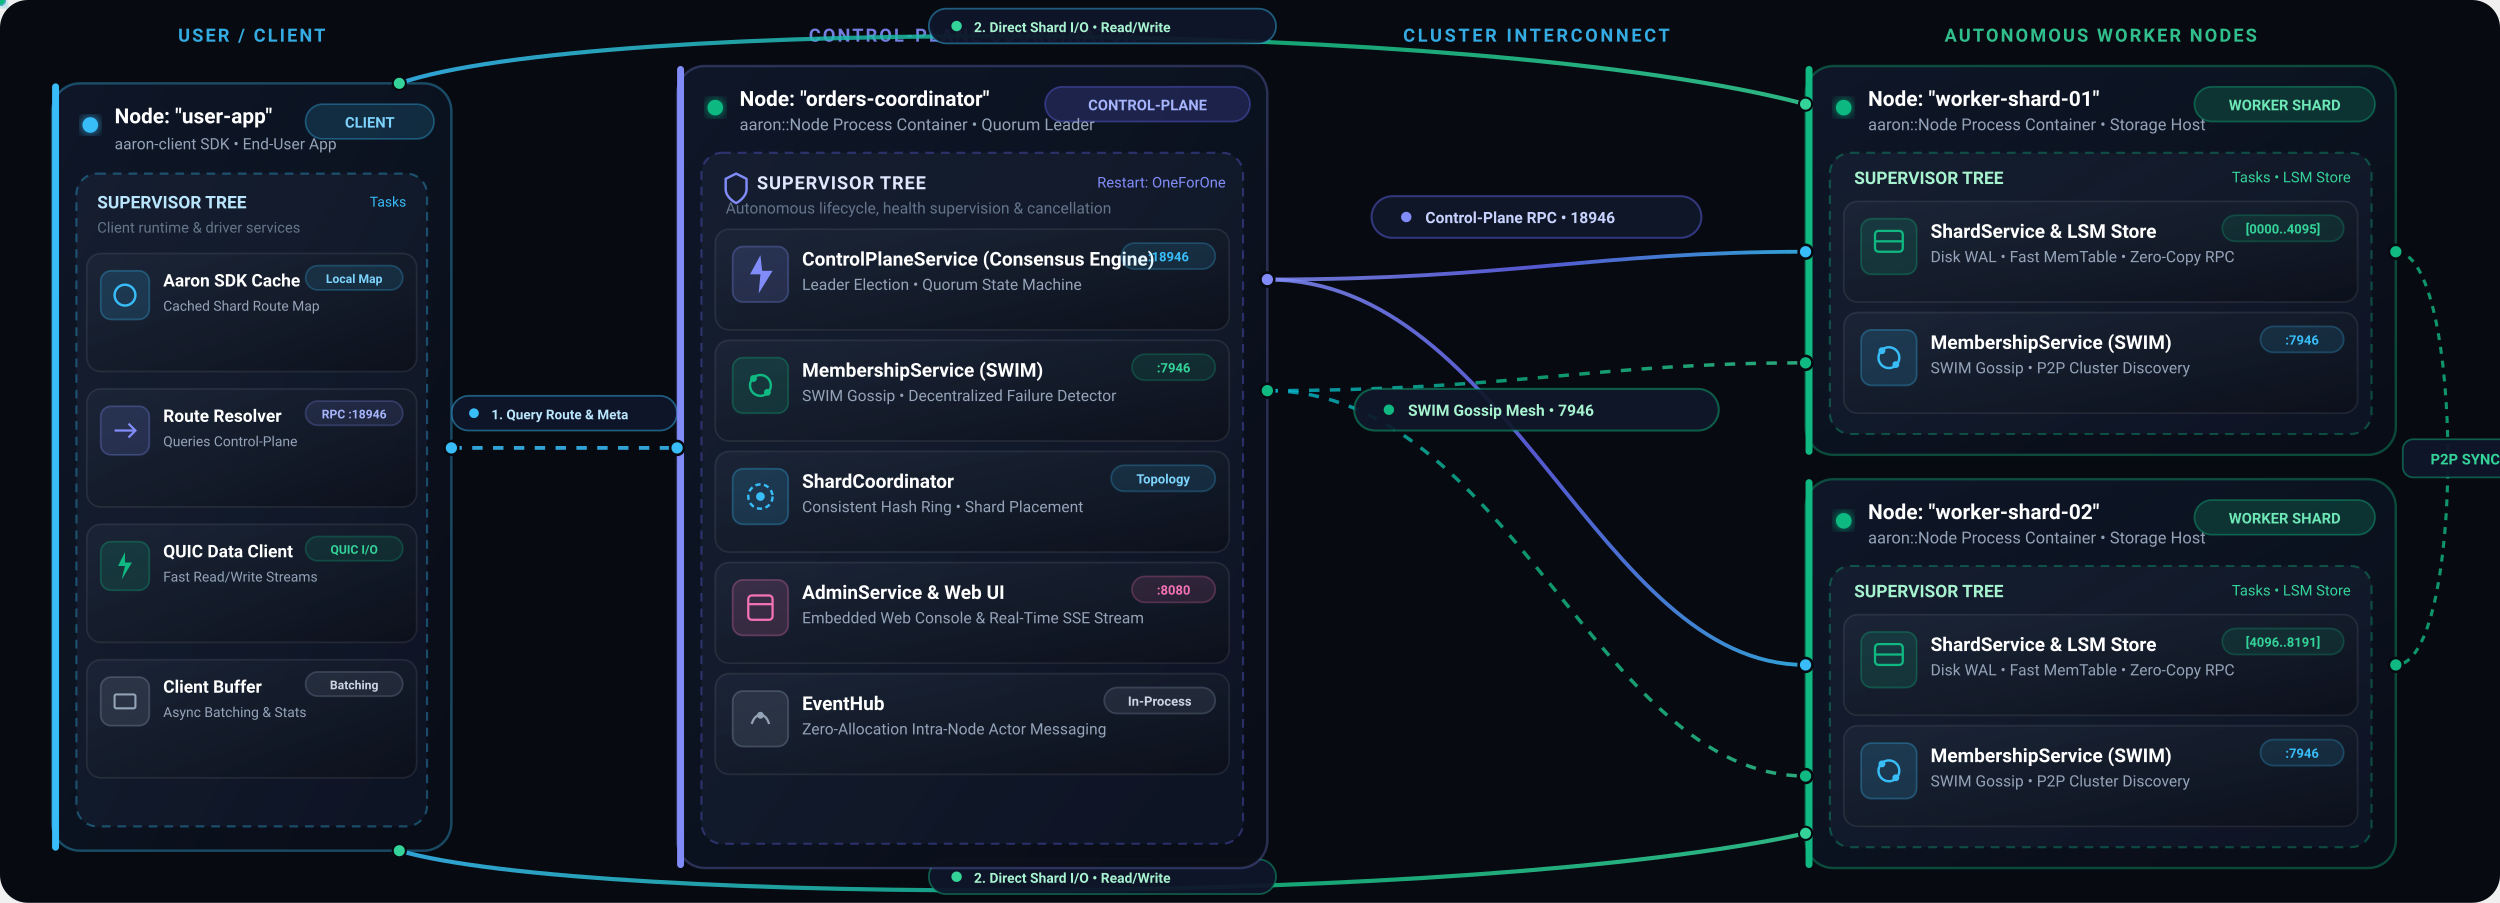
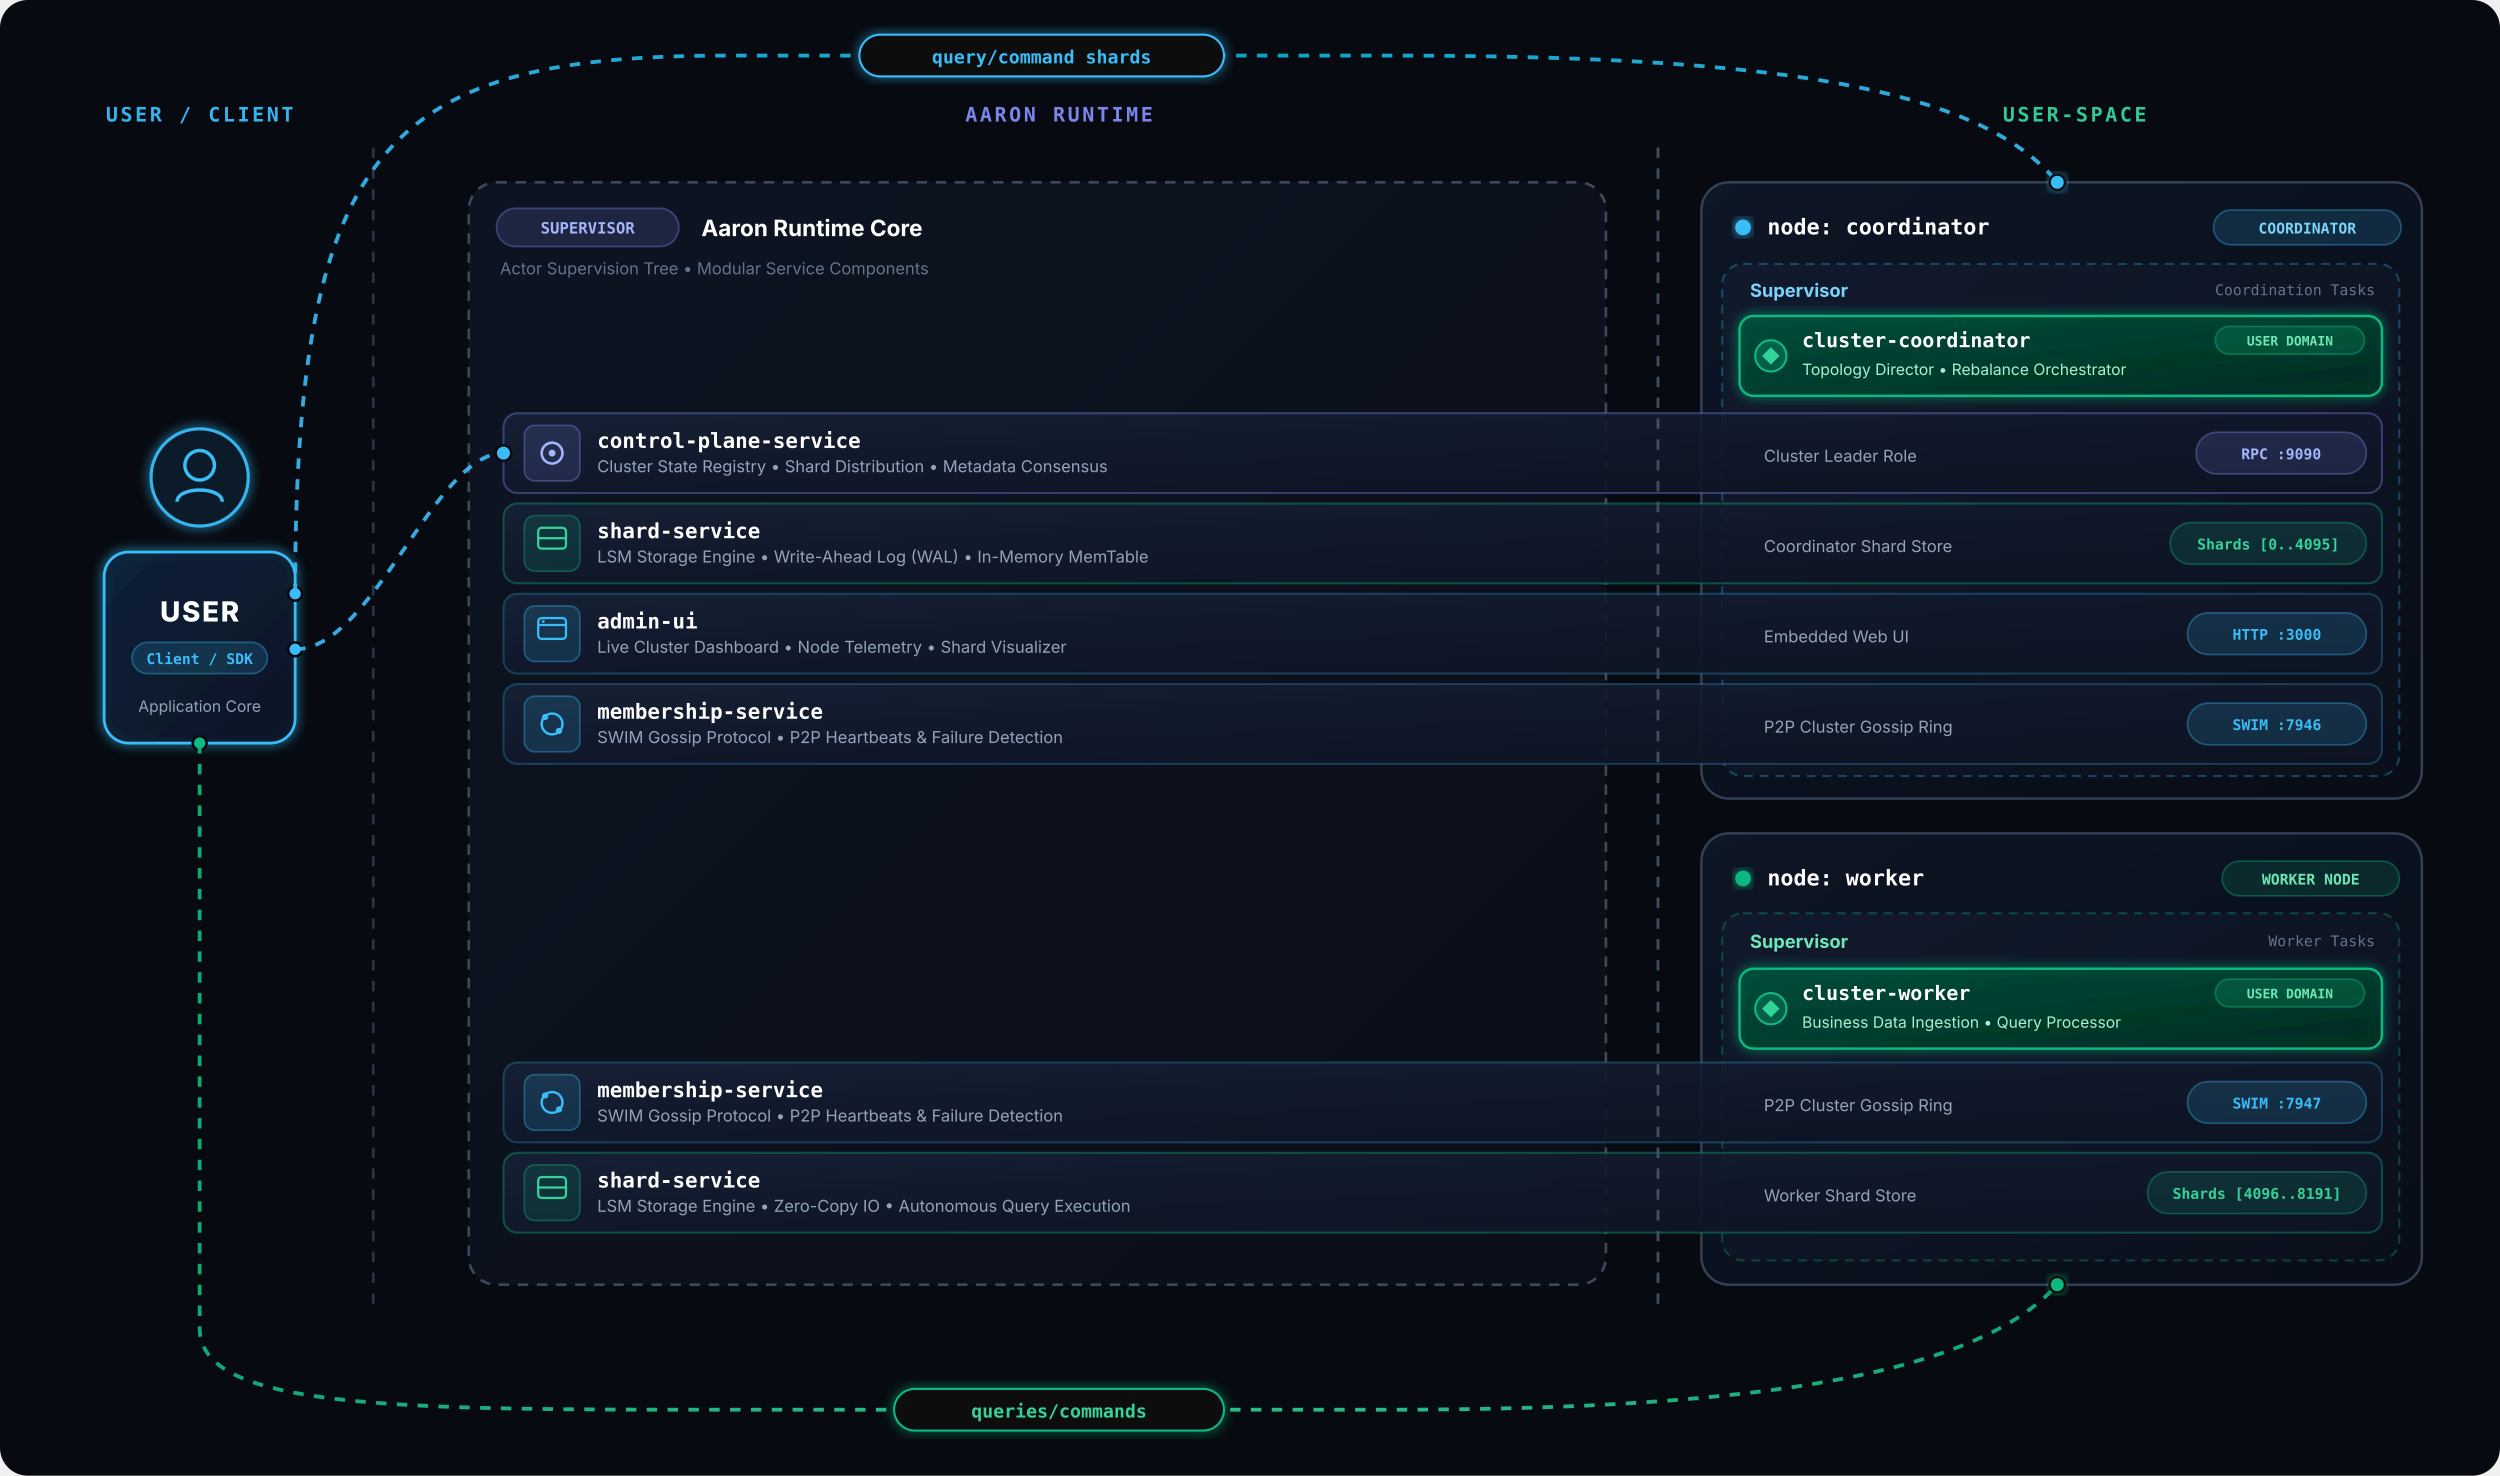
- <svg xmlns="http://www.w3.org/2000/svg" viewBox="0 0 1440 520" class="w-full h-auto overflow-visible">
+ <svg xmlns="http://www.w3.org/2000/svg" viewBox="0 0 1440 850" class="w-full h-auto overflow-visible">
  <defs>
    <style>
      @keyframes flowLine {
        from { stroke-dashoffset: 24; }
        to { stroke-dashoffset: 0; }
      }
      .flow-line {
        stroke-dasharray: 6 6;
-         animation: flowLine 1.5s linear infinite;
-       }
-       .svg-node-card {
-         transition: filter 0.2s ease, transform 0.2s ease;
-       }
-       .svg-node-card:hover {
-         filter: drop-shadow(0 0 12px rgba(56, 189, 248, 0.35));
+         animation: flowLine 1.4s linear infinite;
+       }
+       .svg-hover-card {
+         transition: filter 0.2s ease, opacity 0.2s ease;
+       }
+       .svg-hover-card:hover {
+         filter: drop-shadow(0 0 12px rgba(56, 189, 248, 0.4));
      }
      text {
-         font-family: -apple-system, BlinkMacSystemFont, 'Segoe UI', Roboto, Helvetica, Arial, sans-serif;
+         font-family: -apple-system, BlinkMacSystemFont, 'Inter', 'Segoe UI', Roboto, Helvetica, Arial, sans-serif;
+       }
+       .font-mono {
+         font-family: 'JetBrains Mono', 'Fira Code', monospace;
      }
    </style>
    <filter id="glow-cyan" x="-20%" y="-20%" width="140%" height="140%">
      <feGaussianBlur stdDeviation="3.5" result="blur" />
      <feComposite in="SourceGraphic" in2="blur" operator="over" />
    </filter>
    <filter id="glow-emerald" x="-20%" y="-20%" width="140%" height="140%">
      <feGaussianBlur stdDeviation="3.5" result="blur" />
      <feComposite in="SourceGraphic" in2="blur" operator="over" />
    </filter>
    <filter id="glow-brand" x="-20%" y="-20%" width="140%" height="140%">
      <feGaussianBlur stdDeviation="3.5" result="blur" />
      <feComposite in="SourceGraphic" in2="blur" operator="over" />
    </filter>
-     <linearGradient id="node-bg-grad" x1="0%" y1="0%" x2="100%" y2="100%">
-       <stop offset="0%" stop-color="#0f172a" stop-opacity="0.92" />
-       <stop offset="100%" stop-color="#090d16" stop-opacity="0.97" />
-     </linearGradient>
-     <linearGradient id="supervisor-bg-grad" x1="0%" y1="0%" x2="100%" y2="100%">
-       <stop offset="0%" stop-color="#1e293b" stop-opacity="0.45" />
-       <stop offset="100%" stop-color="#0f172a" stop-opacity="0.65" />
-     </linearGradient>
-     <linearGradient id="service-bg-grad" x1="0%" y1="0%" x2="100%" y2="100%">
-       <stop offset="0%" stop-color="#1e293b" stop-opacity="0.65" />
-       <stop offset="100%" stop-color="#0b0f19" stop-opacity="0.85" />
-     </linearGradient>
-     <linearGradient id="grad-user-direct" x1="0%" y1="0%" x2="100%" y2="0%">
+     <linearGradient id="bg-dark-card" x1="0%" y1="0%" x2="100%" y2="100%">
+       <stop offset="0%" stop-color="#0e1726" stop-opacity="0.95" />
+       <stop offset="100%" stop-color="#080d17" stop-opacity="0.98" />
+     </linearGradient>
+     <linearGradient id="bg-supervisor" x1="0%" y1="0%" x2="100%" y2="100%">
+       <stop offset="0%" stop-color="#141e33" stop-opacity="0.55" />
+       <stop offset="100%" stop-color="#0b101d" stop-opacity="0.75" />
+     </linearGradient>
+     <linearGradient id="bg-service-bar" x1="0%" y1="0%" x2="100%" y2="100%">
+       <stop offset="0%" stop-color="#172238" stop-opacity="0.85" />
+       <stop offset="50%" stop-color="#10182a" stop-opacity="0.90" />
+       <stop offset="100%" stop-color="#0c1322" stop-opacity="0.95" />
+     </linearGradient>
+     <linearGradient id="grad-user-card" x1="0%" y1="0%" x2="100%" y2="100%">
+       <stop offset="0%" stop-color="#0f2238" stop-opacity="0.95" />
+       <stop offset="100%" stop-color="#091424" stop-opacity="0.98" />
+     </linearGradient>
+     <linearGradient id="grad-coord-actor" x1="0%" y1="0%" x2="100%" y2="100%">
+       <stop offset="0%" stop-color="#064e3b" stop-opacity="0.85" />
+       <stop offset="100%" stop-color="#022c22" stop-opacity="0.95" />
+     </linearGradient>
+     <linearGradient id="grad-worker-actor" x1="0%" y1="0%" x2="100%" y2="100%">
+       <stop offset="0%" stop-color="#064e3b" stop-opacity="0.85" />
+       <stop offset="100%" stop-color="#022c22" stop-opacity="0.95" />
+     </linearGradient>
+     <linearGradient id="grad-conduit-cyan" x1="0%" y1="0%" x2="100%" y2="0%">
      <stop offset="0%" stop-color="#38bdf8" />
-       <stop offset="50%" stop-color="#10b981" />
-       <stop offset="100%" stop-color="#34d399" />
-     </linearGradient>
-     <linearGradient id="grad-raft-rpc" x1="0%" y1="0%" x2="100%" y2="0%">
-       <stop offset="0%" stop-color="#818cf8" />
-       <stop offset="50%" stop-color="#6366f1" />
+       <stop offset="50%" stop-color="#06b6d4" />
      <stop offset="100%" stop-color="#38bdf8" />
    </linearGradient>
-     <linearGradient id="grad-swim-gossip" x1="0%" y1="0%" x2="100%" y2="0%">
-       <stop offset="0%" stop-color="#06b6d4" />
-       <stop offset="50%" stop-color="#10b981" />
-       <stop offset="100%" stop-color="#34d399" />
+     <linearGradient id="grad-conduit-emerald" x1="0%" y1="0%" x2="100%" y2="0%">
+       <stop offset="0%" stop-color="#10b981" />
+       <stop offset="50%" stop-color="#34d399" />
+       <stop offset="100%" stop-color="#10b981" />
    </linearGradient>
  </defs>
  <rect width="100%" height="100%" fill="#070a10" rx="16" />
-   <g opacity="0.9">
-     <text x="145" y="24" text-anchor="middle" fill="#38bdf8" font-family="'JetBrains Mono', monospace" font-size="10.5" font-weight="700" letter-spacing="1.2">USER / CLIENT</text>
-     <text x="560" y="24" text-anchor="middle" fill="#818cf8" font-family="'JetBrains Mono', monospace" font-size="10.5" font-weight="700" letter-spacing="1.2">CONTROL-PLANE COORDINATOR</text>
-     <text x="885" y="24" text-anchor="middle" fill="#38bdf8" font-family="'JetBrains Mono', monospace" font-size="10.5" font-weight="700" letter-spacing="1.5">CLUSTER INTERCONNECT</text>
-     <text x="1210" y="24" text-anchor="middle" fill="#34d399" font-family="'JetBrains Mono', monospace" font-size="10.5" font-weight="700" letter-spacing="1.2">AUTONOMOUS WORKER NODES</text>
-   </g>
-   <path id="path-user-cp" d="M 260 258 L 390 258" fill="none" stroke="#38bdf8" stroke-width="2.2" stroke-dasharray="5 3" class="flow-line" opacity="0.85" />
-   <path id="path-user-w1" d="M 230 48 C 340 10, 850 10, 1040 60" fill="none" stroke="url(#grad-user-direct)" stroke-width="2.4" opacity="0.85" />
-   <path id="path-user-w2" d="M 230 490 C 340 522, 850 522, 1040 480" fill="none" stroke="url(#grad-user-direct)" stroke-width="2.4" opacity="0.85" />
-   <path id="path-raft-w1" d="M 730 161 C 870 161, 920 145, 1040 145" fill="none" stroke="url(#grad-raft-rpc)" stroke-width="2.2" opacity="0.85" />
-   <path id="path-raft-w2" d="M 730 161 C 870 161, 920 383, 1040 383" fill="none" stroke="url(#grad-raft-rpc)" stroke-width="2.2" opacity="0.85" />
-   <path id="path-swim-w1" d="M 730 225 C 870 225, 920 209, 1040 209" fill="none" stroke="url(#grad-swim-gossip)" stroke-width="2" stroke-dasharray="6 4" class="flow-line" opacity="0.8" />
-   <path id="path-swim-w2" d="M 730 225 C 870 225, 920 447, 1040 447" fill="none" stroke="url(#grad-swim-gossip)" stroke-width="2" stroke-dasharray="6 4" class="flow-line" opacity="0.8" />
-   <path id="path-worker-sync" d="M 1380 145 C 1420 145, 1420 383, 1380 383" fill="none" stroke="#10b981" stroke-width="1.8" stroke-dasharray="4 4" opacity="0.8" />
-   <circle r="3" fill="#38bdf8" filter="url(#glow-cyan)">
-     <animateMotion dur="1.8s" repeatCount="indefinite" path="M 260 258 L 390 258" />
-   </circle>
-   <circle r="3.4" fill="#34d399" filter="url(#glow-emerald)">
-     <animateMotion dur="2.4s" repeatCount="indefinite" path="M 230 48 C 340 10, 850 10, 1040 60" />
-   </circle>
-   <circle r="3.4" fill="#34d399" filter="url(#glow-emerald)">
-     <animateMotion dur="2.6s" repeatCount="indefinite" path="M 230 490 C 340 522, 850 522, 1040 480" />
-   </circle>
-   <circle r="3.5" fill="#38bdf8" filter="url(#glow-cyan)">
-     <animateMotion dur="2.2s" repeatCount="indefinite" path="M 730 161 C 870 161, 920 145, 1040 145" />
-   </circle>
-   <circle r="3.5" fill="#818cf8" filter="url(#glow-brand)">
-     <animateMotion dur="2.6s" repeatCount="indefinite" path="M 730 161 C 870 161, 920 383, 1040 383" />
-   </circle>
-   <circle r="3" fill="#10b981" filter="url(#glow-emerald)">
-     <animateMotion dur="2.8s" repeatCount="indefinite" path="M 730 225 C 870 225, 920 209, 1040 209" />
-   </circle>
-   <circle r="3" fill="#34d399" filter="url(#glow-emerald)">
-     <animateMotion dur="3.2s" repeatCount="indefinite" path="M 1040 447 C 920 447, 870 225, 730 225" />
-   </circle>
-   <circle r="2.8" fill="#10b981" filter="url(#glow-emerald)">
-     <animateMotion dur="2.4s" repeatCount="indefinite" path="M 1380 145 C 1420 145, 1420 383, 1380 383" />
-   </circle>
-   <g transform="translate(325, 238)">
-     <rect x="-65" y="-10" width="130" height="20" rx="10" fill="rgba(15, 23, 42, 0.95)" stroke="rgba(56, 189, 248, 0.45)" stroke-width="1" />
-     <circle cx="-52" cy="0" r="2.8" fill="#38bdf8" />
-     <text x="-42" y="3.5" font-family="'JetBrains Mono', monospace" font-size="7.8" font-weight="700" fill="#bae6fd">1. Query Route &amp; Meta</text>
-   </g>
-   <g transform="translate(635, 15)">
-     <rect x="-100" y="-10" width="200" height="20" rx="10" fill="rgba(15, 23, 42, 0.95)" stroke="rgba(56, 189, 248, 0.45)" stroke-width="1" />
-     <circle cx="-84" cy="0" r="3" fill="#34d399" />
-     <text x="-74" y="3.5" font-family="'JetBrains Mono', monospace" font-size="8" font-weight="700" fill="#a7f3d0">2. Direct Shard I/O • Read/Write</text>
-   </g>
-   <g transform="translate(635, 505)">
-     <rect x="-100" y="-10" width="200" height="20" rx="10" fill="rgba(15, 23, 42, 0.95)" stroke="rgba(16, 185, 129, 0.45)" stroke-width="1" />
-     <circle cx="-84" cy="0" r="3" fill="#34d399" />
-     <text x="-74" y="3.5" font-family="'JetBrains Mono', monospace" font-size="8" font-weight="700" fill="#a7f3d0">2. Direct Shard I/O • Read/Write</text>
-   </g>
-   <g transform="translate(885, 125)">
-     <rect x="-95" y="-12" width="190" height="24" rx="12" fill="rgba(15, 23, 42, 0.92)" stroke="rgba(99, 102, 241, 0.45)" stroke-width="1.2" />
-     <circle cx="-75" cy="0" r="3" fill="#818cf8" />
-     <text x="-64" y="3.5" font-family="'JetBrains Mono', monospace" font-size="9" font-weight="700" fill="#c7d2fe">Control-Plane RPC • 18946</text>
-   </g>
-   <g transform="translate(885, 236)">
-     <rect x="-105" y="-12" width="210" height="24" rx="12" fill="rgba(15, 23, 42, 0.92)" stroke="rgba(16, 185, 129, 0.45)" stroke-width="1.2" />
-     <circle cx="-85" cy="0" r="3" fill="#10b981" />
-     <text x="-74" y="3.5" font-family="'JetBrains Mono', monospace" font-size="9" font-weight="700" fill="#a7f3d0">SWIM Gossip Mesh • 7946</text>
-   </g>
-   <g transform="translate(1420, 264)">
-     <rect x="-36" y="-11" width="72" height="22" rx="6" fill="rgba(15, 23, 42, 0.95)" stroke="rgba(16, 185, 129, 0.45)" stroke-width="1" />
-     <text x="0" y="3.5" text-anchor="middle" font-family="'JetBrains Mono', monospace" font-size="8.5" font-weight="700" fill="#34d399">P2P SYNC</text>
-   </g>
-   <g class="svg-node-card">
-     <rect x="30" y="48" width="230" height="442" rx="16" fill="url(#node-bg-grad)" stroke="rgba(56, 189, 248, 0.35)" stroke-width="1.4" />
-     <rect x="30" y="48" width="4" height="442" rx="2" fill="#38bdf8" />
-     <circle cx="52" cy="72" r="4.5" fill="#38bdf8" filter="url(#glow-cyan)" />
-     <text x="66" y="71" fill="#ffffff" font-family="'JetBrains Mono', monospace" font-size="12" font-weight="700">Node: "user-app"</text>
-     <rect x="176" y="60" width="74" height="20" rx="10" fill="rgba(56, 189, 248, 0.15)" stroke="rgba(56, 189, 248, 0.35)" stroke-width="1" />
-     <text x="213" y="73.5" text-anchor="middle" font-family="'JetBrains Mono', monospace" font-size="8.5" font-weight="700" fill="#7dd3fc">CLIENT</text>
-     <text x="66" y="86" fill="#94a3b8" font-family="'Inter', sans-serif" font-size="9">aaron-client SDK • End-User App</text>
-     <rect x="44" y="100" width="202" height="376" rx="12" fill="url(#supervisor-bg-grad)" stroke="rgba(56, 189, 248, 0.35)" stroke-width="1.2" stroke-dasharray="5 4" />
-     <text x="56" y="120" fill="#bae6fd" font-family="'Inter', sans-serif" font-size="10" font-weight="700">SUPERVISOR TREE</text>
-     <text x="234" y="119" text-anchor="end" fill="#38bdf8" font-family="'JetBrains Mono', monospace" font-size="8">Tasks</text>
-     <text x="56" y="134" fill="#64748b" font-family="'Inter', sans-serif" font-size="8.5">Client runtime &amp; driver services</text>
-     <rect x="50" y="146" width="190" height="68" rx="8" fill="url(#service-bg-grad)" stroke="rgba(255,255,255,0.08)" stroke-width="1" />
-     <rect x="58" y="156" width="28" height="28" rx="6" fill="rgba(56, 189, 248, 0.15)" stroke="rgba(56, 189, 248, 0.3)" stroke-width="1" />
-     <circle cx="72" cy="170" r="6" fill="none" stroke="#38bdf8" stroke-width="1.4" />
-     <text x="94" y="165" fill="#ffffff" font-family="'Inter', sans-serif" font-size="10" font-weight="700">Aaron SDK Cache</text>
-     <text x="94" y="179" fill="#94a3b8" font-family="'Inter', sans-serif" font-size="8">Cached Shard Route Map</text>
-     <rect x="176" y="153" width="56" height="14" rx="7" fill="rgba(56, 189, 248, 0.12)" stroke="rgba(56, 189, 248, 0.25)" stroke-width="1" />
-     <text x="204" y="163" text-anchor="middle" fill="#7dd3fc" font-family="'JetBrains Mono', monospace" font-size="7" font-weight="600">Local Map</text>
-     <rect x="50" y="224" width="190" height="68" rx="8" fill="url(#service-bg-grad)" stroke="rgba(255,255,255,0.08)" stroke-width="1" />
-     <circle cx="260" cy="258" r="4" fill="#38bdf8" stroke="#070a10" stroke-width="1.5" />
-     <rect x="58" y="234" width="28" height="28" rx="6" fill="rgba(129, 140, 248, 0.15)" stroke="rgba(129, 140, 248, 0.3)" stroke-width="1" />
-     <path d="M 66 248 L 78 248 M 74 244 L 78 248 L 74 252" fill="none" stroke="#818cf8" stroke-width="1.3" />
-     <text x="94" y="243" fill="#ffffff" font-family="'Inter', sans-serif" font-size="10" font-weight="700">Route Resolver</text>
-     <text x="94" y="257" fill="#94a3b8" font-family="'Inter', sans-serif" font-size="8">Queries Control-Plane</text>
-     <rect x="176" y="231" width="56" height="14" rx="7" fill="rgba(129, 140, 248, 0.12)" stroke="rgba(129, 140, 248, 0.25)" stroke-width="1" />
-     <text x="204" y="241" text-anchor="middle" fill="#a5b4fc" font-family="'JetBrains Mono', monospace" font-size="7" font-weight="600">RPC :18946</text>
-     <rect x="50" y="302" width="190" height="68" rx="8" fill="url(#service-bg-grad)" stroke="rgba(255,255,255,0.08)" stroke-width="1" />
-     <rect x="58" y="312" width="28" height="28" rx="6" fill="rgba(16, 185, 129, 0.15)" stroke="rgba(16, 185, 129, 0.3)" stroke-width="1" />
-     <path d="M 72 318 L 68 326 L 72 326 L 70 334 L 76 324 L 72 324 Z" fill="#10b981" />
-     <text x="94" y="321" fill="#ffffff" font-family="'Inter', sans-serif" font-size="10" font-weight="700">QUIC Data Client</text>
-     <text x="94" y="335" fill="#94a3b8" font-family="'Inter', sans-serif" font-size="8">Fast Read/Write Streams</text>
-     <rect x="176" y="309" width="56" height="14" rx="7" fill="rgba(16, 185, 129, 0.12)" stroke="rgba(16, 185, 129, 0.25)" stroke-width="1" />
-     <text x="204" y="319" text-anchor="middle" fill="#34d399" font-family="'JetBrains Mono', monospace" font-size="7" font-weight="600">QUIC I/O</text>
-     <rect x="50" y="380" width="190" height="68" rx="8" fill="url(#service-bg-grad)" stroke="rgba(255,255,255,0.08)" stroke-width="1" />
-     <rect x="58" y="390" width="28" height="28" rx="6" fill="rgba(148, 163, 184, 0.15)" stroke="rgba(148, 163, 184, 0.3)" stroke-width="1" />
-     <rect x="66" y="400" width="12" height="8" rx="1" fill="none" stroke="#94a3b8" stroke-width="1.2" />
-     <text x="94" y="399" fill="#ffffff" font-family="'Inter', sans-serif" font-size="10" font-weight="700">Client Buffer</text>
-     <text x="94" y="413" fill="#94a3b8" font-family="'Inter', sans-serif" font-size="8">Async Batching &amp; Stats</text>
-     <rect x="176" y="387" width="56" height="14" rx="7" fill="rgba(148, 163, 184, 0.12)" stroke="rgba(148, 163, 184, 0.25)" stroke-width="1" />
-     <text x="204" y="397" text-anchor="middle" fill="#cbd5e1" font-family="'JetBrains Mono', monospace" font-size="7" font-weight="600">Batching</text>
-     <circle cx="230" cy="48" r="3.8" fill="#34d399" stroke="#070a10" stroke-width="1.2" />
-     <circle cx="230" cy="490" r="3.8" fill="#34d399" stroke="#070a10" stroke-width="1.2" />
-   </g>
-   <g class="svg-node-card">
-     <rect x="390" y="38" width="340" height="462" rx="16" fill="url(#node-bg-grad)" stroke="rgba(129, 140, 248, 0.28)" stroke-width="1.4" />
-     <rect x="390" y="38" width="4" height="462" rx="2" fill="#818cf8" />
-     <circle cx="412" cy="62" r="4.5" fill="#10b981" filter="url(#glow-emerald)" />
-     <text x="426" y="61" fill="#ffffff" font-family="'JetBrains Mono', monospace" font-size="12" font-weight="700">Node: "orders-coordinator"</text>
-     <rect x="602" y="50" width="118" height="20" rx="10" fill="rgba(99, 102, 241, 0.2)" stroke="rgba(99, 102, 241, 0.4)" stroke-width="1" />
-     <text x="661" y="63.5" text-anchor="middle" font-family="'JetBrains Mono', monospace" font-size="8.5" font-weight="700" fill="#a5b4fc">CONTROL-PLANE</text>
-     <text x="426" y="75" fill="#94a3b8" font-family="'Inter', sans-serif" font-size="9.5">aaron::Node Process Container • Quorum Leader</text>
-     <circle cx="390" cy="258" r="4" fill="#38bdf8" stroke="#070a10" stroke-width="1.5" />
-     <rect x="404" y="88" width="312" height="398" rx="12" fill="url(#supervisor-bg-grad)" stroke="rgba(99, 102, 241, 0.35)" stroke-width="1.2" stroke-dasharray="5 4" />
-     <path d="M 418 103 L 424 100 L 430 103 L 430 109 C 430 114, 424 117, 424 117 C 424 117, 418 114, 418 109 Z" fill="none" stroke="#818cf8" stroke-width="1.4" stroke-linejoin="round" />
-     <text x="436" y="109" fill="#e0e7ff" font-family="'Inter', sans-serif" font-size="10.5" font-weight="700" letter-spacing="0.5">SUPERVISOR TREE</text>
-     <text x="706" y="108" text-anchor="end" fill="#818cf8" font-family="'JetBrains Mono', monospace" font-size="8.5">Restart: OneForOne</text>
-     <text x="418" y="123" fill="#64748b" font-family="'Inter', sans-serif" font-size="9">Autonomous lifecycle, health supervision &amp; cancellation</text>
-     <rect x="412" y="132" width="296" height="58" rx="8" fill="url(#service-bg-grad)" stroke="rgba(255,255,255,0.08)" stroke-width="1" />
-     <circle cx="730" cy="161" r="4" fill="#818cf8" stroke="#070a10" stroke-width="1.5" />
-     <rect x="422" y="142" width="32" height="32" rx="6" fill="rgba(129, 140, 248, 0.15)" stroke="rgba(129, 140, 248, 0.3)" stroke-width="1" />
-     <path d="M 438 147 L 432 158 L 438 158 L 437 169 L 445 156 L 439 156 Z" fill="#818cf8" />
-     <text x="462" y="153" fill="#ffffff" font-family="'Inter', sans-serif" font-size="11" font-weight="700">ControlPlaneService (Consensus Engine)</text>
-     <text x="462" y="167" fill="#94a3b8" font-family="'Inter', sans-serif" font-size="9">Leader Election • Quorum State Machine</text>
-     <rect x="646" y="140" width="54" height="15" rx="7.5" fill="rgba(56, 189, 248, 0.12)" stroke="rgba(56, 189, 248, 0.25)" stroke-width="1" />
-     <text x="673" y="150.5" text-anchor="middle" fill="#38bdf8" font-family="'JetBrains Mono', monospace" font-size="7.5" font-weight="600">:18946</text>
-     <rect x="412" y="196" width="296" height="58" rx="8" fill="url(#service-bg-grad)" stroke="rgba(255,255,255,0.08)" stroke-width="1" />
-     <circle cx="730" cy="225" r="4" fill="#10b981" stroke="#070a10" stroke-width="1.5" />
-     <rect x="422" y="206" width="32" height="32" rx="6" fill="rgba(16, 185, 129, 0.15)" stroke="rgba(16, 185, 129, 0.3)" stroke-width="1" />
-     <circle cx="438" cy="222" r="6" fill="none" stroke="#10b981" stroke-width="1.4" />
-     <circle cx="434" cy="218" r="2" fill="#10b981" />
-     <circle cx="442" cy="226" r="2" fill="#10b981" />
-     <text x="462" y="217" fill="#ffffff" font-family="'Inter', sans-serif" font-size="11" font-weight="700">MembershipService (SWIM)</text>
-     <text x="462" y="231" fill="#94a3b8" font-family="'Inter', sans-serif" font-size="9">SWIM Gossip • Decentralized Failure Detector</text>
-     <rect x="652" y="204" width="48" height="15" rx="7.5" fill="rgba(16, 185, 129, 0.12)" stroke="rgba(16, 185, 129, 0.25)" stroke-width="1" />
-     <text x="676" y="214.5" text-anchor="middle" fill="#34d399" font-family="'JetBrains Mono', monospace" font-size="7.5" font-weight="600">:7946</text>
-     <rect x="412" y="260" width="296" height="58" rx="8" fill="url(#service-bg-grad)" stroke="rgba(255,255,255,0.08)" stroke-width="1" />
-     <rect x="422" y="270" width="32" height="32" rx="6" fill="rgba(56, 189, 248, 0.15)" stroke="rgba(56, 189, 248, 0.3)" stroke-width="1" />
-     <circle cx="438" cy="286" r="7" fill="none" stroke="#38bdf8" stroke-width="1.4" stroke-dasharray="3 2" />
-     <circle cx="438" cy="286" r="2.5" fill="#38bdf8" />
-     <text x="462" y="281" fill="#ffffff" font-family="'Inter', sans-serif" font-size="11" font-weight="700">ShardCoordinator</text>
-     <text x="462" y="295" fill="#94a3b8" font-family="'Inter', sans-serif" font-size="9">Consistent Hash Ring • Shard Placement</text>
-     <rect x="640" y="268" width="60" height="15" rx="7.5" fill="rgba(56, 189, 248, 0.12)" stroke="rgba(56, 189, 248, 0.25)" stroke-width="1" />
-     <text x="670" y="278.5" text-anchor="middle" fill="#7dd3fc" font-family="'JetBrains Mono', monospace" font-size="7.5" font-weight="600">Topology</text>
-     <rect x="412" y="324" width="296" height="58" rx="8" fill="url(#service-bg-grad)" stroke="rgba(255,255,255,0.08)" stroke-width="1" />
-     <rect x="422" y="334" width="32" height="32" rx="6" fill="rgba(244, 114, 182, 0.15)" stroke="rgba(244, 114, 182, 0.3)" stroke-width="1" />
-     <rect x="431" y="343" width="14" height="14" rx="2" fill="none" stroke="#f472b6" stroke-width="1.3" />
-     <line x1="431" y1="348" x2="445" y2="348" stroke="#f472b6" stroke-width="1.3" />
-     <text x="462" y="345" fill="#ffffff" font-family="'Inter', sans-serif" font-size="11" font-weight="700">AdminService &amp; Web UI</text>
-     <text x="462" y="359" fill="#94a3b8" font-family="'Inter', sans-serif" font-size="9">Embedded Web Console &amp; Real-Time SSE Stream</text>
-     <rect x="652" y="332" width="48" height="15" rx="7.5" fill="rgba(244, 114, 182, 0.12)" stroke="rgba(244, 114, 182, 0.25)" stroke-width="1" />
-     <text x="676" y="342.5" text-anchor="middle" fill="#f472b6" font-family="'JetBrains Mono', monospace" font-size="7.5" font-weight="600">:8080</text>
-     <rect x="412" y="388" width="296" height="58" rx="8" fill="url(#service-bg-grad)" stroke="rgba(255,255,255,0.08)" stroke-width="1" />
-     <rect x="422" y="398" width="32" height="32" rx="6" fill="rgba(148, 163, 184, 0.15)" stroke="rgba(148, 163, 184, 0.3)" stroke-width="1" />
-     <path d="M 433 417 C 435 410, 441 410, 443 417" fill="none" stroke="#94a3b8" stroke-width="1.3" />
-     <circle cx="438" cy="412" r="2" fill="#94a3b8" />
-     <text x="462" y="409" fill="#ffffff" font-family="'Inter', sans-serif" font-size="11" font-weight="700">EventHub</text>
-     <text x="462" y="423" fill="#94a3b8" font-family="'Inter', sans-serif" font-size="9">Zero-Allocation Intra-Node Actor Messaging</text>
-     <rect x="636" y="396" width="64" height="15" rx="7.5" fill="rgba(148, 163, 184, 0.12)" stroke="rgba(148, 163, 184, 0.25)" stroke-width="1" />
-     <text x="668" y="406.5" text-anchor="middle" fill="#cbd5e1" font-family="'JetBrains Mono', monospace" font-size="7.5" font-weight="600">In-Process</text>
-   </g>
-   <g class="svg-node-card">
-     <rect x="1040" y="38" width="340" height="224" rx="16" fill="url(#node-bg-grad)" stroke="rgba(16, 185, 129, 0.35)" stroke-width="1.4" />
-     <rect x="1040" y="38" width="4" height="224" rx="2" fill="#10b981" />
-     <circle cx="1062" cy="62" r="4.5" fill="#10b981" filter="url(#glow-emerald)" />
-     <text x="1076" y="61" fill="#ffffff" font-family="'JetBrains Mono', monospace" font-size="12" font-weight="700">Node: "worker-shard-01"</text>
-     <rect x="1264" y="50" width="104" height="20" rx="10" fill="rgba(16, 185, 129, 0.2)" stroke="rgba(16, 185, 129, 0.4)" stroke-width="1" />
-     <text x="1316" y="63.5" text-anchor="middle" font-family="'JetBrains Mono', monospace" font-size="8.5" font-weight="700" fill="#6ee7b7">WORKER SHARD</text>
-     <text x="1076" y="75" fill="#94a3b8" font-family="'Inter', sans-serif" font-size="9.5">aaron::Node Process Container • Storage Host</text>
-     <rect x="1054" y="88" width="312" height="162" rx="12" fill="url(#supervisor-bg-grad)" stroke="rgba(16, 185, 129, 0.35)" stroke-width="1.2" stroke-dasharray="5 4" />
-     <text x="1068" y="106" fill="#a7f3d0" font-family="'Inter', sans-serif" font-size="10" font-weight="700">SUPERVISOR TREE</text>
-     <text x="1354" y="105" text-anchor="end" fill="#34d399" font-family="'JetBrains Mono', monospace" font-size="8.5">Tasks • LSM Store</text>
-     <rect x="1062" y="116" width="296" height="58" rx="8" fill="url(#service-bg-grad)" stroke="rgba(255,255,255,0.08)" stroke-width="1" />
-     <circle cx="1040" cy="145" r="4" fill="#38bdf8" stroke="#070a10" stroke-width="1.5" />
-     <circle cx="1380" cy="145" r="4" fill="#10b981" stroke="#070a10" stroke-width="1.5" />
-     <rect x="1072" y="126" width="32" height="32" rx="6" fill="rgba(16, 185, 129, 0.15)" stroke="rgba(16, 185, 129, 0.3)" stroke-width="1" />
-     <rect x="1080" y="133" width="16" height="12" rx="2" fill="none" stroke="#10b981" stroke-width="1.3" />
-     <line x1="1080" y1="139" x2="1096" y2="139" stroke="#10b981" stroke-width="1.3" />
-     <text x="1112" y="137" fill="#ffffff" font-family="'Inter', sans-serif" font-size="11" font-weight="700">ShardService &amp; LSM Store</text>
-     <text x="1112" y="151" fill="#94a3b8" font-family="'Inter', sans-serif" font-size="9">Disk WAL • Fast MemTable • Zero-Copy RPC</text>
-     <rect x="1280" y="124" width="70" height="15" rx="7.5" fill="rgba(16, 185, 129, 0.12)" stroke="rgba(16, 185, 129, 0.25)" stroke-width="1" />
-     <text x="1315" y="134.5" text-anchor="middle" fill="#34d399" font-family="'JetBrains Mono', monospace" font-size="7.5" font-weight="600">[0000..4095]</text>
-     <rect x="1062" y="180" width="296" height="58" rx="8" fill="url(#service-bg-grad)" stroke="rgba(255,255,255,0.08)" stroke-width="1" />
-     <circle cx="1040" cy="209" r="4" fill="#10b981" stroke="#070a10" stroke-width="1.5" />
-     <rect x="1072" y="190" width="32" height="32" rx="6" fill="rgba(56, 189, 248, 0.15)" stroke="rgba(56, 189, 248, 0.3)" stroke-width="1" />
-     <circle cx="1088" cy="206" r="6" fill="none" stroke="#38bdf8" stroke-width="1.4" />
-     <circle cx="1084" cy="202" r="2" fill="#38bdf8" />
-     <circle cx="1092" cy="210" r="2" fill="#38bdf8" />
-     <text x="1112" y="201" fill="#ffffff" font-family="'Inter', sans-serif" font-size="11" font-weight="700">MembershipService (SWIM)</text>
-     <text x="1112" y="215" fill="#94a3b8" font-family="'Inter', sans-serif" font-size="9">SWIM Gossip • P2P Cluster Discovery</text>
-     <rect x="1302" y="188" width="48" height="15" rx="7.5" fill="rgba(56, 189, 248, 0.12)" stroke="rgba(56, 189, 248, 0.25)" stroke-width="1" />
-     <text x="1326" y="198.5" text-anchor="middle" fill="#38bdf8" font-family="'JetBrains Mono', monospace" font-size="7.5" font-weight="600">:7946</text>
-     <circle cx="1040" cy="60" r="3.8" fill="#34d399" stroke="#070a10" stroke-width="1.2" />
-   </g>
-   <g class="svg-node-card">
-     <rect x="1040" y="276" width="340" height="224" rx="16" fill="url(#node-bg-grad)" stroke="rgba(16, 185, 129, 0.35)" stroke-width="1.4" />
-     <rect x="1040" y="276" width="4" height="224" rx="2" fill="#10b981" />
-     <circle cx="1062" cy="300" r="4.5" fill="#10b981" filter="url(#glow-emerald)" />
-     <text x="1076" y="299" fill="#ffffff" font-family="'JetBrains Mono', monospace" font-size="12" font-weight="700">Node: "worker-shard-02"</text>
-     <rect x="1264" y="288" width="104" height="20" rx="10" fill="rgba(16, 185, 129, 0.2)" stroke="rgba(16, 185, 129, 0.4)" stroke-width="1" />
-     <text x="1316" y="301.5" text-anchor="middle" font-family="'JetBrains Mono', monospace" font-size="8.5" font-weight="700" fill="#6ee7b7">WORKER SHARD</text>
-     <text x="1076" y="313" fill="#94a3b8" font-family="'Inter', sans-serif" font-size="9.5">aaron::Node Process Container • Storage Host</text>
-     <rect x="1054" y="326" width="312" height="162" rx="12" fill="url(#supervisor-bg-grad)" stroke="rgba(16, 185, 129, 0.35)" stroke-width="1.2" stroke-dasharray="5 4" />
-     <text x="1068" y="344" fill="#a7f3d0" font-family="'Inter', sans-serif" font-size="10" font-weight="700">SUPERVISOR TREE</text>
-     <text x="1354" y="343" text-anchor="end" fill="#34d399" font-family="'JetBrains Mono', monospace" font-size="8.5">Tasks • LSM Store</text>
-     <rect x="1062" y="354" width="296" height="58" rx="8" fill="url(#service-bg-grad)" stroke="rgba(255,255,255,0.08)" stroke-width="1" />
-     <circle cx="1040" cy="383" r="4" fill="#38bdf8" stroke="#070a10" stroke-width="1.5" />
-     <circle cx="1380" cy="383" r="4" fill="#10b981" stroke="#070a10" stroke-width="1.5" />
-     <rect x="1072" y="364" width="32" height="32" rx="6" fill="rgba(16, 185, 129, 0.15)" stroke="rgba(16, 185, 129, 0.3)" stroke-width="1" />
-     <rect x="1080" y="371" width="16" height="12" rx="2" fill="none" stroke="#10b981" stroke-width="1.3" />
-     <line x1="1080" y1="377" x2="1096" y2="377" stroke="#10b981" stroke-width="1.3" />
-     <text x="1112" y="375" fill="#ffffff" font-family="'Inter', sans-serif" font-size="11" font-weight="700">ShardService &amp; LSM Store</text>
-     <text x="1112" y="389" fill="#94a3b8" font-family="'Inter', sans-serif" font-size="9">Disk WAL • Fast MemTable • Zero-Copy RPC</text>
-     <rect x="1280" y="362" width="70" height="15" rx="7.5" fill="rgba(16, 185, 129, 0.12)" stroke="rgba(16, 185, 129, 0.25)" stroke-width="1" />
-     <text x="1315" y="372.5" text-anchor="middle" fill="#34d399" font-family="'JetBrains Mono', monospace" font-size="7.5" font-weight="600">[4096..8191]</text>
-     <rect x="1062" y="418" width="296" height="58" rx="8" fill="url(#service-bg-grad)" stroke="rgba(255,255,255,0.08)" stroke-width="1" />
-     <circle cx="1040" cy="447" r="4" fill="#10b981" stroke="#070a10" stroke-width="1.5" />
-     <rect x="1072" y="428" width="32" height="32" rx="6" fill="rgba(56, 189, 248, 0.15)" stroke="rgba(56, 189, 248, 0.3)" stroke-width="1" />
-     <circle cx="1088" cy="444" r="6" fill="none" stroke="#38bdf8" stroke-width="1.4" />
-     <circle cx="1084" cy="440" r="2" fill="#38bdf8" />
-     <circle cx="1092" cy="448" r="2" fill="#38bdf8" />
-     <text x="1112" y="439" fill="#ffffff" font-family="'Inter', sans-serif" font-size="11" font-weight="700">MembershipService (SWIM)</text>
-     <text x="1112" y="453" fill="#94a3b8" font-family="'Inter', sans-serif" font-size="9">SWIM Gossip • P2P Cluster Discovery</text>
-     <rect x="1302" y="426" width="48" height="15" rx="7.5" fill="rgba(56, 189, 248, 0.12)" stroke="rgba(56, 189, 248, 0.25)" stroke-width="1" />
-     <text x="1326" y="436.5" text-anchor="middle" fill="#38bdf8" font-family="'JetBrains Mono', monospace" font-size="7.5" font-weight="600">:7946</text>
-     <circle cx="1040" cy="480" r="3.8" fill="#34d399" stroke="#070a10" stroke-width="1.2" />
+   <g opacity="0.95">
+     <text x="115" y="70" text-anchor="middle" fill="#38bdf8" class="font-mono" font-size="11.5" font-weight="700" letter-spacing="1.5">USER / CLIENT</text>
+     <text x="610" y="70" text-anchor="middle" fill="#818cf8" class="font-mono" font-size="11.5" font-weight="700" letter-spacing="1.5">AARON RUNTIME</text>
+     <text x="1195" y="70" text-anchor="middle" fill="#34d399" class="font-mono" font-size="11.5" font-weight="700" letter-spacing="1.5">USER-SPACE</text>
+   </g>
+   <rect x="270" y="105" width="655" height="635" rx="16" fill="url(#bg-supervisor)" stroke="#475569" stroke-width="1.5" stroke-dasharray="6 5" opacity="0.85" />
+   <g transform="translate(286, 120)">
+     <rect x="0" y="0" width="105" height="22" rx="11" fill="rgba(129, 140, 248, 0.15)" stroke="rgba(129, 140, 248, 0.35)" stroke-width="1" />
+     <text x="52.5" y="14.5" text-anchor="middle" fill="#a5b4fc" class="font-mono" font-size="9" font-weight="700">SUPERVISOR</text>
+     <text x="118" y="16" fill="#ffffff" font-size="13" font-weight="700">Aaron Runtime Core</text>
+     <text x="2" y="38" fill="#64748b" font-size="9.5">Actor Supervision Tree • Modular Service Components</text>
+   </g>
+   <g class="svg-hover-card">
+     <rect x="980" y="105" width="415" height="355" rx="16" fill="url(#bg-dark-card)" stroke="#334155" stroke-width="1.4" />
+     <circle cx="1004" cy="131" r="4.5" fill="#38bdf8" filter="url(#glow-cyan)" />
+     <text x="1018" y="135" fill="#ffffff" class="font-mono" font-size="12.5" font-weight="700">node: coordinator</text>
+     <rect x="1275" y="121" width="108" height="20" rx="10" fill="rgba(56, 189, 248, 0.15)" stroke="rgba(56, 189, 248, 0.35)" stroke-width="1" />
+     <text x="1329" y="134.5" text-anchor="middle" fill="#7dd3fc" class="font-mono" font-size="8.5" font-weight="700">COORDINATOR</text>
+     <rect x="992" y="152" width="390" height="295" rx="12" fill="url(#bg-supervisor)" stroke="rgba(56, 189, 248, 0.3)" stroke-width="1.2" stroke-dasharray="5 4" />
+     <text x="1008" y="171" fill="#7dd3fc" font-size="10.5" font-weight="700">Supervisor</text>
+     <text x="1368" y="170" text-anchor="end" fill="#64748b" class="font-mono" font-size="8.5">Coordination Tasks</text>
+     <rect x="1002" y="182" width="370" height="46" rx="8" fill="url(#grad-coord-actor)" stroke="#10b981" stroke-width="1.4" filter="url(#glow-emerald)" />
+     <circle cx="1020" cy="205" r="9" fill="rgba(16, 185, 129, 0.25)" stroke="#10b981" stroke-width="1.2" />
+     <polygon points="1020,200 1025,205 1020,210 1015,205" fill="#34d399" />
+     <text x="1038" y="200" fill="#ffffff" class="font-mono" font-size="11.5" font-weight="700">cluster-coordinator</text>
+     <rect x="1276" y="188" width="86" height="16" rx="8" fill="rgba(16, 185, 129, 0.2)" stroke="rgba(16, 185, 129, 0.4)" stroke-width="1" />
+     <text x="1319" y="199" text-anchor="middle" fill="#6ee7b7" class="font-mono" font-size="7.5" font-weight="700">USER DOMAIN</text>
+     <text x="1038" y="216" fill="#a7f3d0" font-size="9">Topology Director • Rebalance Orchestrator</text>
+   </g>
+   <g class="svg-hover-card">
+     <rect x="980" y="480" width="415" height="260" rx="16" fill="url(#bg-dark-card)" stroke="#334155" stroke-width="1.4" />
+     <circle cx="1004" cy="506" r="4.5" fill="#10b981" filter="url(#glow-emerald)" />
+     <text x="1018" y="510" fill="#ffffff" class="font-mono" font-size="12.5" font-weight="700">node: worker</text>
+     <rect x="1280" y="496" width="102" height="20" rx="10" fill="rgba(16, 185, 129, 0.15)" stroke="rgba(16, 185, 129, 0.35)" stroke-width="1" />
+     <text x="1331" y="509.5" text-anchor="middle" fill="#6ee7b7" class="font-mono" font-size="8.5" font-weight="700">WORKER NODE</text>
+     <rect x="992" y="526" width="390" height="200" rx="12" fill="url(#bg-supervisor)" stroke="rgba(16, 185, 129, 0.3)" stroke-width="1.2" stroke-dasharray="5 4" />
+     <text x="1008" y="546" fill="#6ee7b7" font-size="10.5" font-weight="700">Supervisor</text>
+     <text x="1368" y="545" text-anchor="end" fill="#64748b" class="font-mono" font-size="8.5">Worker Tasks</text>
+     <rect x="1002" y="558" width="370" height="46" rx="8" fill="url(#grad-worker-actor)" stroke="#10b981" stroke-width="1.4" filter="url(#glow-emerald)" />
+     <circle cx="1020" cy="581" r="9" fill="rgba(16, 185, 129, 0.25)" stroke="#10b981" stroke-width="1.2" />
+     <polygon points="1020,576 1025,581 1020,586 1015,581" fill="#34d399" />
+     <text x="1038" y="576" fill="#ffffff" class="font-mono" font-size="11.5" font-weight="700">cluster-worker</text>
+     <rect x="1276" y="564" width="86" height="16" rx="8" fill="rgba(16, 185, 129, 0.2)" stroke="rgba(16, 185, 129, 0.4)" stroke-width="1" />
+     <text x="1319" y="575" text-anchor="middle" fill="#6ee7b7" class="font-mono" font-size="7.5" font-weight="700">USER DOMAIN</text>
+     <text x="1038" y="592" fill="#a7f3d0" font-size="9">Business Data Ingestion • Query Processor</text>
+   </g>
+   <g class="svg-hover-card">
+     <rect x="290" y="238" width="1082" height="46" rx="8" fill="url(#bg-service-bar)" stroke="rgba(129, 140, 248, 0.35)" stroke-width="1.2" />
+     <rect x="302" y="245" width="32" height="32" rx="6" fill="rgba(129, 140, 248, 0.15)" stroke="rgba(129, 140, 248, 0.35)" stroke-width="1" />
+     <circle cx="318" cy="261" r="6" fill="none" stroke="#a5b4fc" stroke-width="1.5" />
+     <circle cx="318" cy="261" r="2" fill="#a5b4fc" />
+     <text x="344" y="258" fill="#ffffff" class="font-mono" font-size="12" font-weight="700">control-plane-service</text>
+     <text x="344" y="272" fill="#94a3b8" font-size="9.5">Cluster State Registry • Shard Distribution • Metadata Consensus</text>
+     <text x="1016" y="266" fill="#94a3b8" font-size="9.5">Cluster Leader Role</text>
+     <rect x="1265" y="249" width="98" height="24" rx="12" fill="rgba(129, 140, 248, 0.15)" stroke="rgba(129, 140, 248, 0.35)" stroke-width="1" />
+     <text x="1314" y="264.5" text-anchor="middle" fill="#a5b4fc" class="font-mono" font-size="8.5" font-weight="700">RPC :9090</text>
+   </g>
+   <g class="svg-hover-card">
+     <rect x="290" y="290" width="1082" height="46" rx="8" fill="url(#bg-service-bar)" stroke="rgba(16, 185, 129, 0.35)" stroke-width="1.2" />
+     <rect x="302" y="297" width="32" height="32" rx="6" fill="rgba(16, 185, 129, 0.15)" stroke="rgba(16, 185, 129, 0.35)" stroke-width="1" />
+     <rect x="310" y="304" width="16" height="12" rx="2" fill="none" stroke="#34d399" stroke-width="1.3" />
+     <line x1="310" y1="310" x2="326" y2="310" stroke="#34d399" stroke-width="1.3" />
+     <text x="344" y="310" fill="#ffffff" class="font-mono" font-size="12" font-weight="700">shard-service</text>
+     <text x="344" y="324" fill="#94a3b8" font-size="9.5">LSM Storage Engine • Write-Ahead Log (WAL) • In-Memory MemTable</text>
+     <text x="1016" y="318" fill="#94a3b8" font-size="9.5">Coordinator Shard Store</text>
+     <rect x="1250" y="301" width="113" height="24" rx="12" fill="rgba(16, 185, 129, 0.15)" stroke="rgba(16, 185, 129, 0.35)" stroke-width="1" />
+     <text x="1306.5" y="316.5" text-anchor="middle" fill="#34d399" class="font-mono" font-size="8.5" font-weight="700">Shards [0..4095]</text>
+   </g>
+   <g class="svg-hover-card">
+     <rect x="290" y="342" width="1082" height="46" rx="8" fill="url(#bg-service-bar)" stroke="rgba(56, 189, 248, 0.25)" stroke-width="1.2" />
+     <rect x="302" y="349" width="32" height="32" rx="6" fill="rgba(56, 189, 248, 0.15)" stroke="rgba(56, 189, 248, 0.35)" stroke-width="1" />
+     <rect x="310" y="356" width="16" height="12" rx="2" fill="none" stroke="#38bdf8" stroke-width="1.3" />
+     <line x1="310" y1="360" x2="326" y2="360" stroke="#38bdf8" stroke-width="1.3" />
+     <circle cx="313" cy="358" r="0.8" fill="#38bdf8" />
+     <text x="344" y="362" fill="#ffffff" class="font-mono" font-size="12" font-weight="700">admin-ui</text>
+     <text x="344" y="376" fill="#94a3b8" font-size="9.5">Live Cluster Dashboard • Node Telemetry • Shard Visualizer</text>
+     <text x="1016" y="370" fill="#94a3b8" font-size="9.5">Embedded Web UI</text>
+     <rect x="1260" y="353" width="103" height="24" rx="12" fill="rgba(56, 189, 248, 0.15)" stroke="rgba(56, 189, 248, 0.35)" stroke-width="1" />
+     <text x="1311.5" y="368.5" text-anchor="middle" fill="#38bdf8" class="font-mono" font-size="8.5" font-weight="700">HTTP :3000</text>
+   </g>
+   <g class="svg-hover-card">
+     <rect x="290" y="394" width="1082" height="46" rx="8" fill="url(#bg-service-bar)" stroke="rgba(56, 189, 248, 0.25)" stroke-width="1.2" />
+     <rect x="302" y="401" width="32" height="32" rx="6" fill="rgba(56, 189, 248, 0.15)" stroke="rgba(56, 189, 248, 0.35)" stroke-width="1" />
+     <circle cx="318" cy="417" r="6" fill="none" stroke="#38bdf8" stroke-width="1.4" />
+     <circle cx="314" cy="413" r="1.8" fill="#38bdf8" />
+     <circle cx="322" cy="421" r="1.8" fill="#38bdf8" />
+     <text x="344" y="414" fill="#ffffff" class="font-mono" font-size="12" font-weight="700">membership-service</text>
+     <text x="344" y="428" fill="#94a3b8" font-size="9.5">SWIM Gossip Protocol • P2P Heartbeats &amp; Failure Detection</text>
+     <text x="1016" y="422" fill="#94a3b8" font-size="9.5">P2P Cluster Gossip Ring</text>
+     <rect x="1260" y="405" width="103" height="24" rx="12" fill="rgba(56, 189, 248, 0.15)" stroke="rgba(56, 189, 248, 0.35)" stroke-width="1" />
+     <text x="1311.5" y="420.5" text-anchor="middle" fill="#38bdf8" class="font-mono" font-size="8.5" font-weight="700">SWIM :7946</text>
+   </g>
+   <g class="svg-hover-card">
+     <rect x="290" y="612" width="1082" height="46" rx="8" fill="url(#bg-service-bar)" stroke="rgba(56, 189, 248, 0.25)" stroke-width="1.2" />
+     <rect x="302" y="619" width="32" height="32" rx="6" fill="rgba(56, 189, 248, 0.15)" stroke="rgba(56, 189, 248, 0.35)" stroke-width="1" />
+     <circle cx="318" cy="635" r="6" fill="none" stroke="#38bdf8" stroke-width="1.4" />
+     <circle cx="314" cy="631" r="1.8" fill="#38bdf8" />
+     <circle cx="322" cy="639" r="1.8" fill="#38bdf8" />
+     <text x="344" y="632" fill="#ffffff" class="font-mono" font-size="12" font-weight="700">membership-service</text>
+     <text x="344" y="646" fill="#94a3b8" font-size="9.5">SWIM Gossip Protocol • P2P Heartbeats &amp; Failure Detection</text>
+     <text x="1016" y="640" fill="#94a3b8" font-size="9.5">P2P Cluster Gossip Ring</text>
+     <rect x="1260" y="623" width="103" height="24" rx="12" fill="rgba(56, 189, 248, 0.15)" stroke="rgba(56, 189, 248, 0.35)" stroke-width="1" />
+     <text x="1311.5" y="638.5" text-anchor="middle" fill="#38bdf8" class="font-mono" font-size="8.5" font-weight="700">SWIM :7947</text>
+   </g>
+   <g class="svg-hover-card">
+     <rect x="290" y="664" width="1082" height="46" rx="8" fill="url(#bg-service-bar)" stroke="rgba(16, 185, 129, 0.35)" stroke-width="1.2" />
+     <rect x="302" y="671" width="32" height="32" rx="6" fill="rgba(16, 185, 129, 0.15)" stroke="rgba(16, 185, 129, 0.35)" stroke-width="1" />
+     <rect x="310" y="678" width="16" height="12" rx="2" fill="none" stroke="#34d399" stroke-width="1.3" />
+     <line x1="310" y1="684" x2="326" y2="684" stroke="#34d399" stroke-width="1.3" />
+     <text x="344" y="684" fill="#ffffff" class="font-mono" font-size="12" font-weight="700">shard-service</text>
+     <text x="344" y="698" fill="#94a3b8" font-size="9.5">LSM Storage Engine • Zero-Copy IO • Autonomous Query Execution</text>
+     <text x="1016" y="692" fill="#94a3b8" font-size="9.5">Worker Shard Store</text>
+     <rect x="1237" y="675" width="126" height="24" rx="12" fill="rgba(16, 185, 129, 0.15)" stroke="rgba(16, 185, 129, 0.35)" stroke-width="1" />
+     <text x="1300" y="690.5" text-anchor="middle" fill="#34d399" class="font-mono" font-size="8.5" font-weight="700">Shards [4096..8191]</text>
+   </g>
+   <line x1="215" y1="85" x2="215" y2="755" stroke="#334155" stroke-width="1.5" stroke-dasharray="6 6" opacity="0.8" />
+   <line x1="955" y1="85" x2="955" y2="755" stroke="#475569" stroke-width="1.6" stroke-dasharray="6 6" opacity="0.9" />
+   <g class="svg-hover-card">
+     <circle cx="115" cy="275" r="28" fill="#0d1b2a" stroke="#38bdf8" stroke-width="1.8" filter="url(#glow-cyan)" opacity="0.95" />
+     <circle cx="115" cy="268" r="8.5" fill="none" stroke="#38bdf8" stroke-width="2" />
+     <path d="M 102 289 C 102 280, 128 280, 128 289" fill="none" stroke="#38bdf8" stroke-width="2" />
+     <rect x="60" y="318" width="110" height="110" rx="14" fill="url(#grad-user-card)" stroke="#38bdf8" stroke-width="1.6" filter="url(#glow-cyan)" />
+     <text x="115" y="358" text-anchor="middle" fill="#ffffff" font-size="16" font-weight="800" letter-spacing="1">USER</text>
+     <rect x="76" y="370" width="78" height="18" rx="9" fill="rgba(56, 189, 248, 0.15)" stroke="rgba(56, 189, 248, 0.35)" stroke-width="1" />
+     <text x="115" y="382.5" text-anchor="middle" fill="#38bdf8" class="font-mono" font-size="8.5" font-weight="700">Client / SDK</text>
+     <text x="115" y="410" text-anchor="middle" fill="#94a3b8" font-size="9">Application Core</text>
+     <circle cx="170" cy="342" r="4" fill="#38bdf8" stroke="#070a10" stroke-width="1.5" />
+     <circle cx="170" cy="374" r="4" fill="#38bdf8" stroke="#070a10" stroke-width="1.5" />
+     <circle cx="115" cy="428" r="4" fill="#10b981" stroke="#070a10" stroke-width="1.5" />
+   </g>
+   <path id="conduit-top-shards" d="M 170 342 C 170 80, 225 32, 420 32 L 800 32 C 1020 32, 1140 50, 1185 105" fill="none" stroke="url(#grad-conduit-cyan)" stroke-width="2.2" class="flow-line" opacity="0.9" />
+   <circle cx="1185" cy="105" r="4.5" fill="#38bdf8" stroke="#070a10" stroke-width="1.5" filter="url(#glow-cyan)" />
+   <g transform="translate(600, 32)">
+     <rect x="-105" y="-12" width="210" height="24" rx="12" fill="#070a10" stroke="#38bdf8" stroke-width="1.2" filter="url(#glow-cyan)" />
+     <text x="0" y="4.5" text-anchor="middle" fill="#38bdf8" class="font-mono" font-size="10.5" font-weight="700">query/command shards</text>
+   </g>
+   <path id="conduit-user-cp" d="M 170 374 C 215 374, 250 261, 290 261" fill="none" stroke="#38bdf8" stroke-width="2.2" stroke-dasharray="5 4" class="flow-line" opacity="0.9" />
+   <circle cx="290" cy="261" r="4.5" fill="#38bdf8" stroke="#070a10" stroke-width="1.5" />
+   <path id="conduit-bottom-shards" d="M 115 428 L 115 765 C 115 812, 230 812, 420 812 L 800 812 C 1020 812, 1140 790, 1185 740" fill="none" stroke="url(#grad-conduit-emerald)" stroke-width="2.2" class="flow-line" opacity="0.9" />
+   <circle cx="1185" cy="740" r="4.5" fill="#10b981" stroke="#070a10" stroke-width="1.5" filter="url(#glow-emerald)" />
+   <g transform="translate(610, 812)">
+     <rect x="-95" y="-12" width="190" height="24" rx="12" fill="#070a10" stroke="#10b981" stroke-width="1.2" filter="url(#glow-emerald)" />
+     <text x="0" y="4.5" text-anchor="middle" fill="#34d399" class="font-mono" font-size="10.5" font-weight="700">queries/commands</text>
  </g>
</svg>
